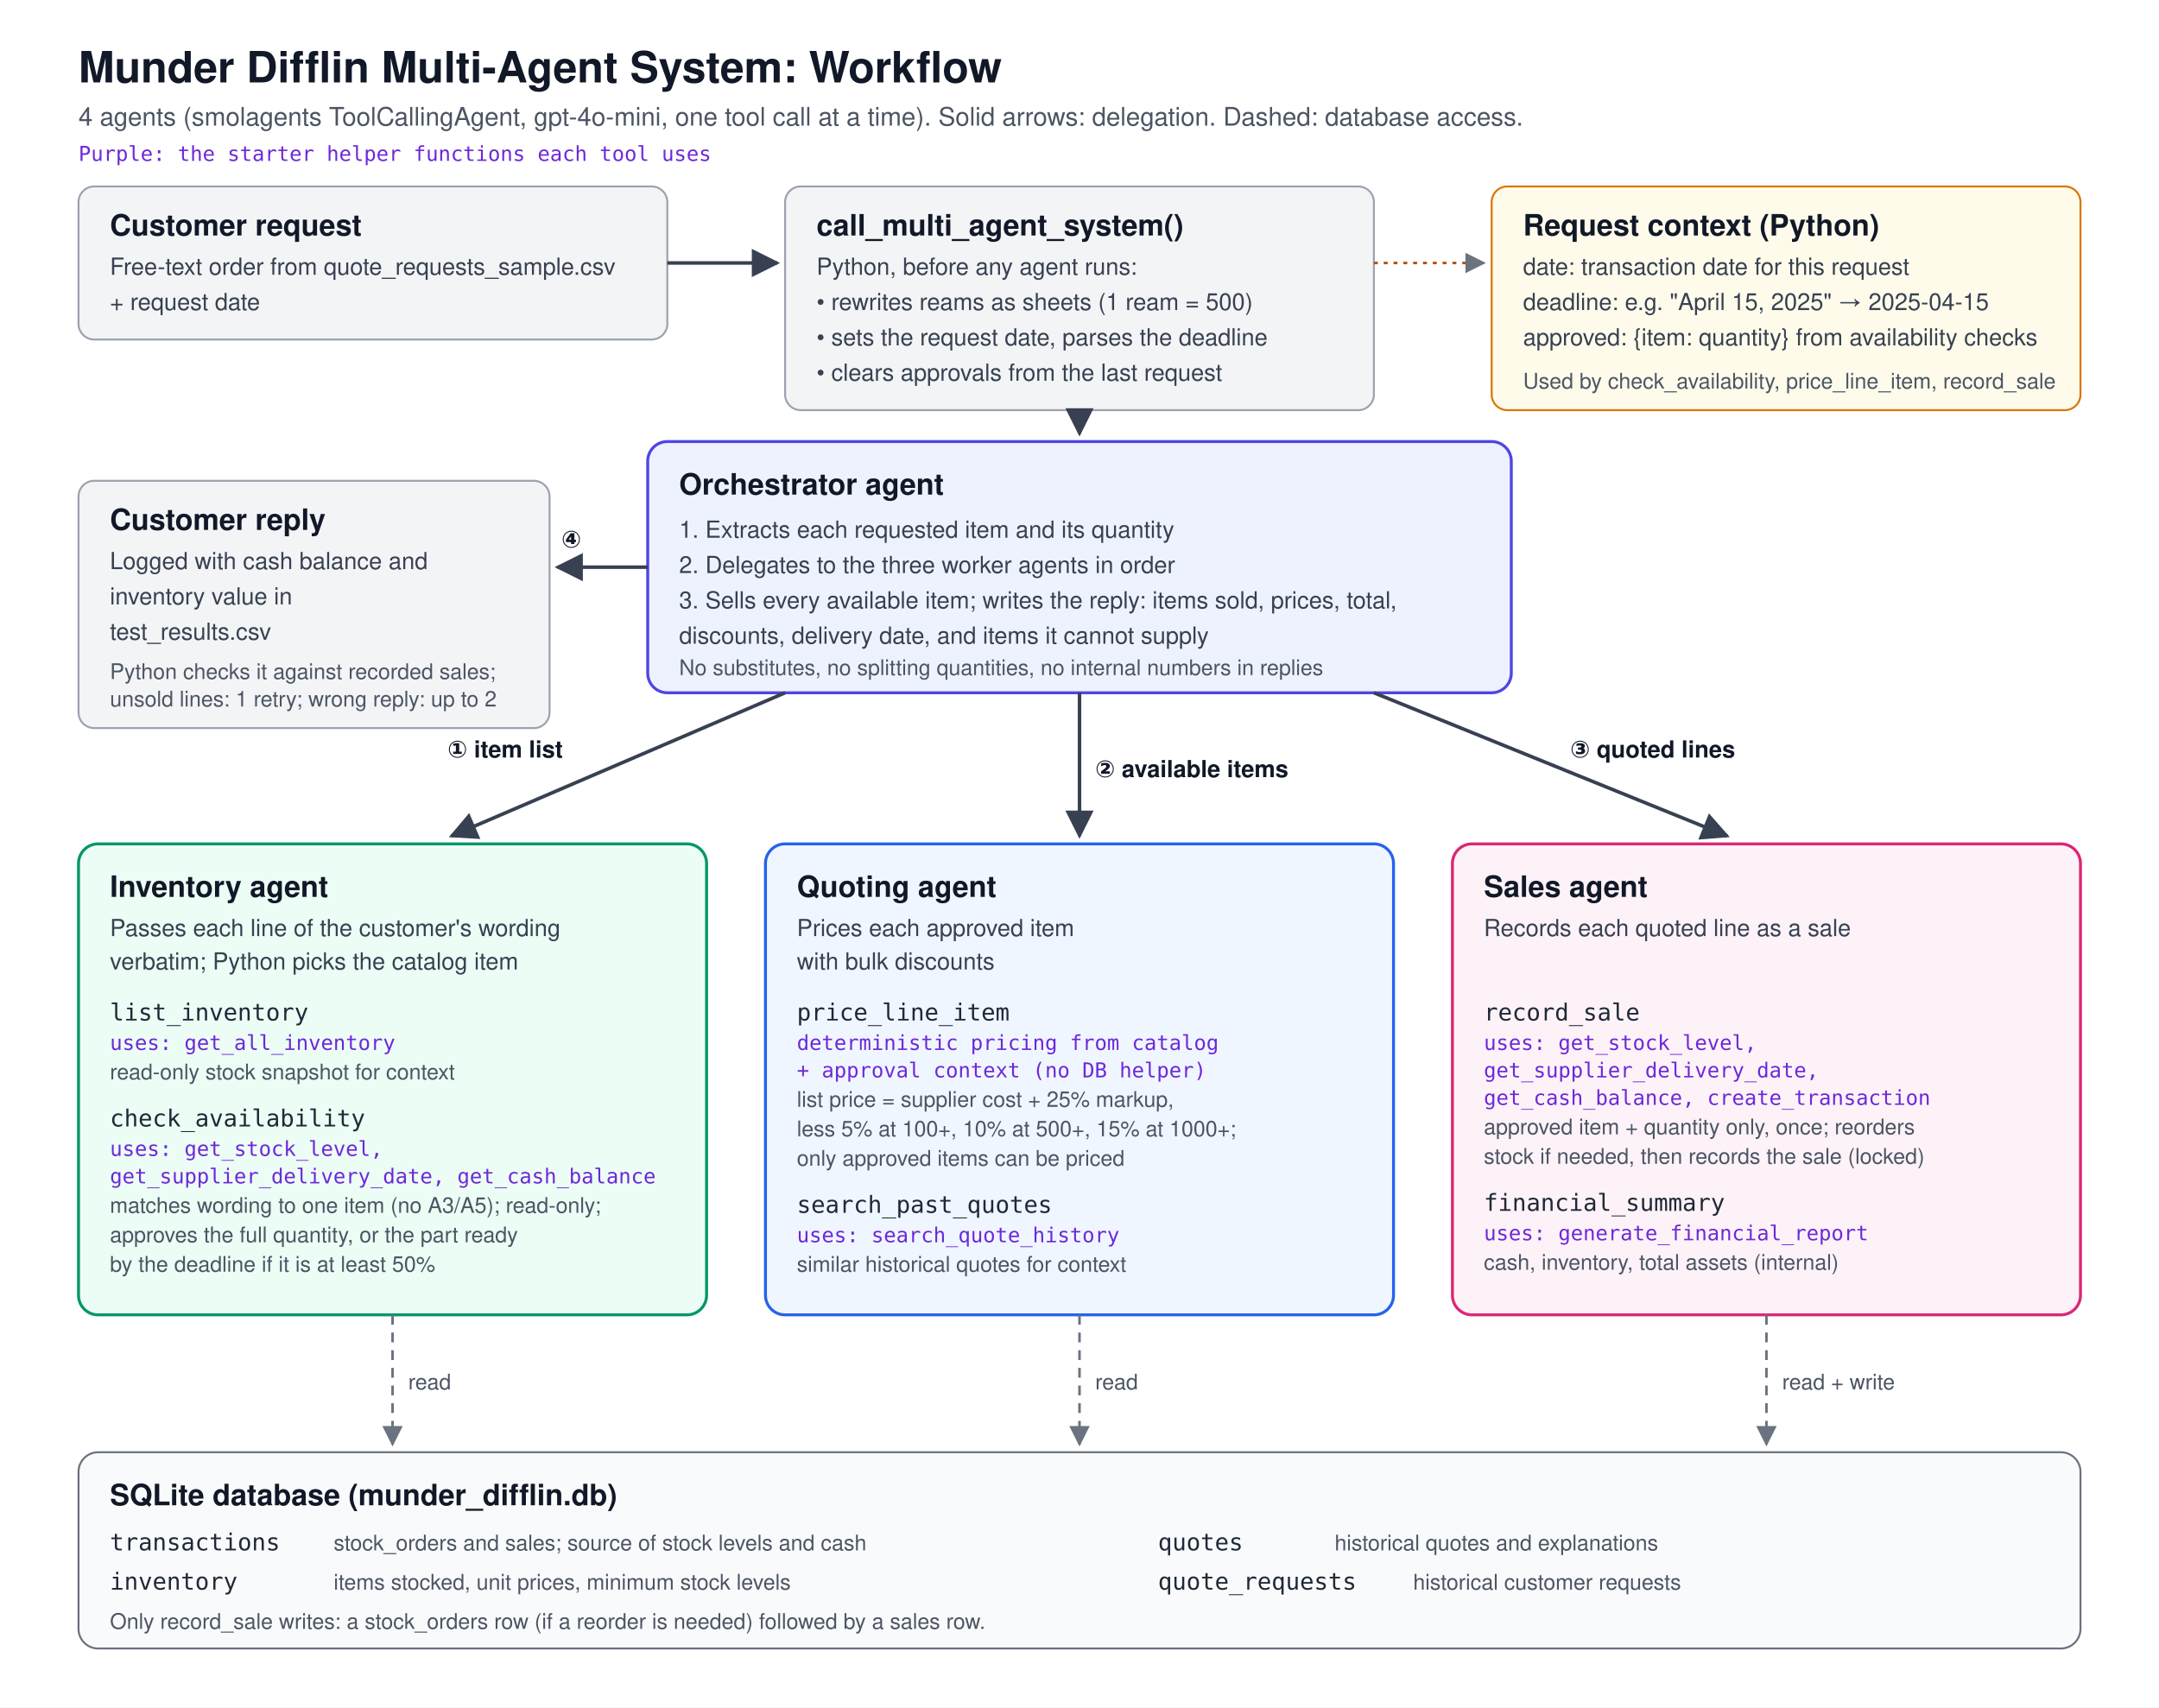
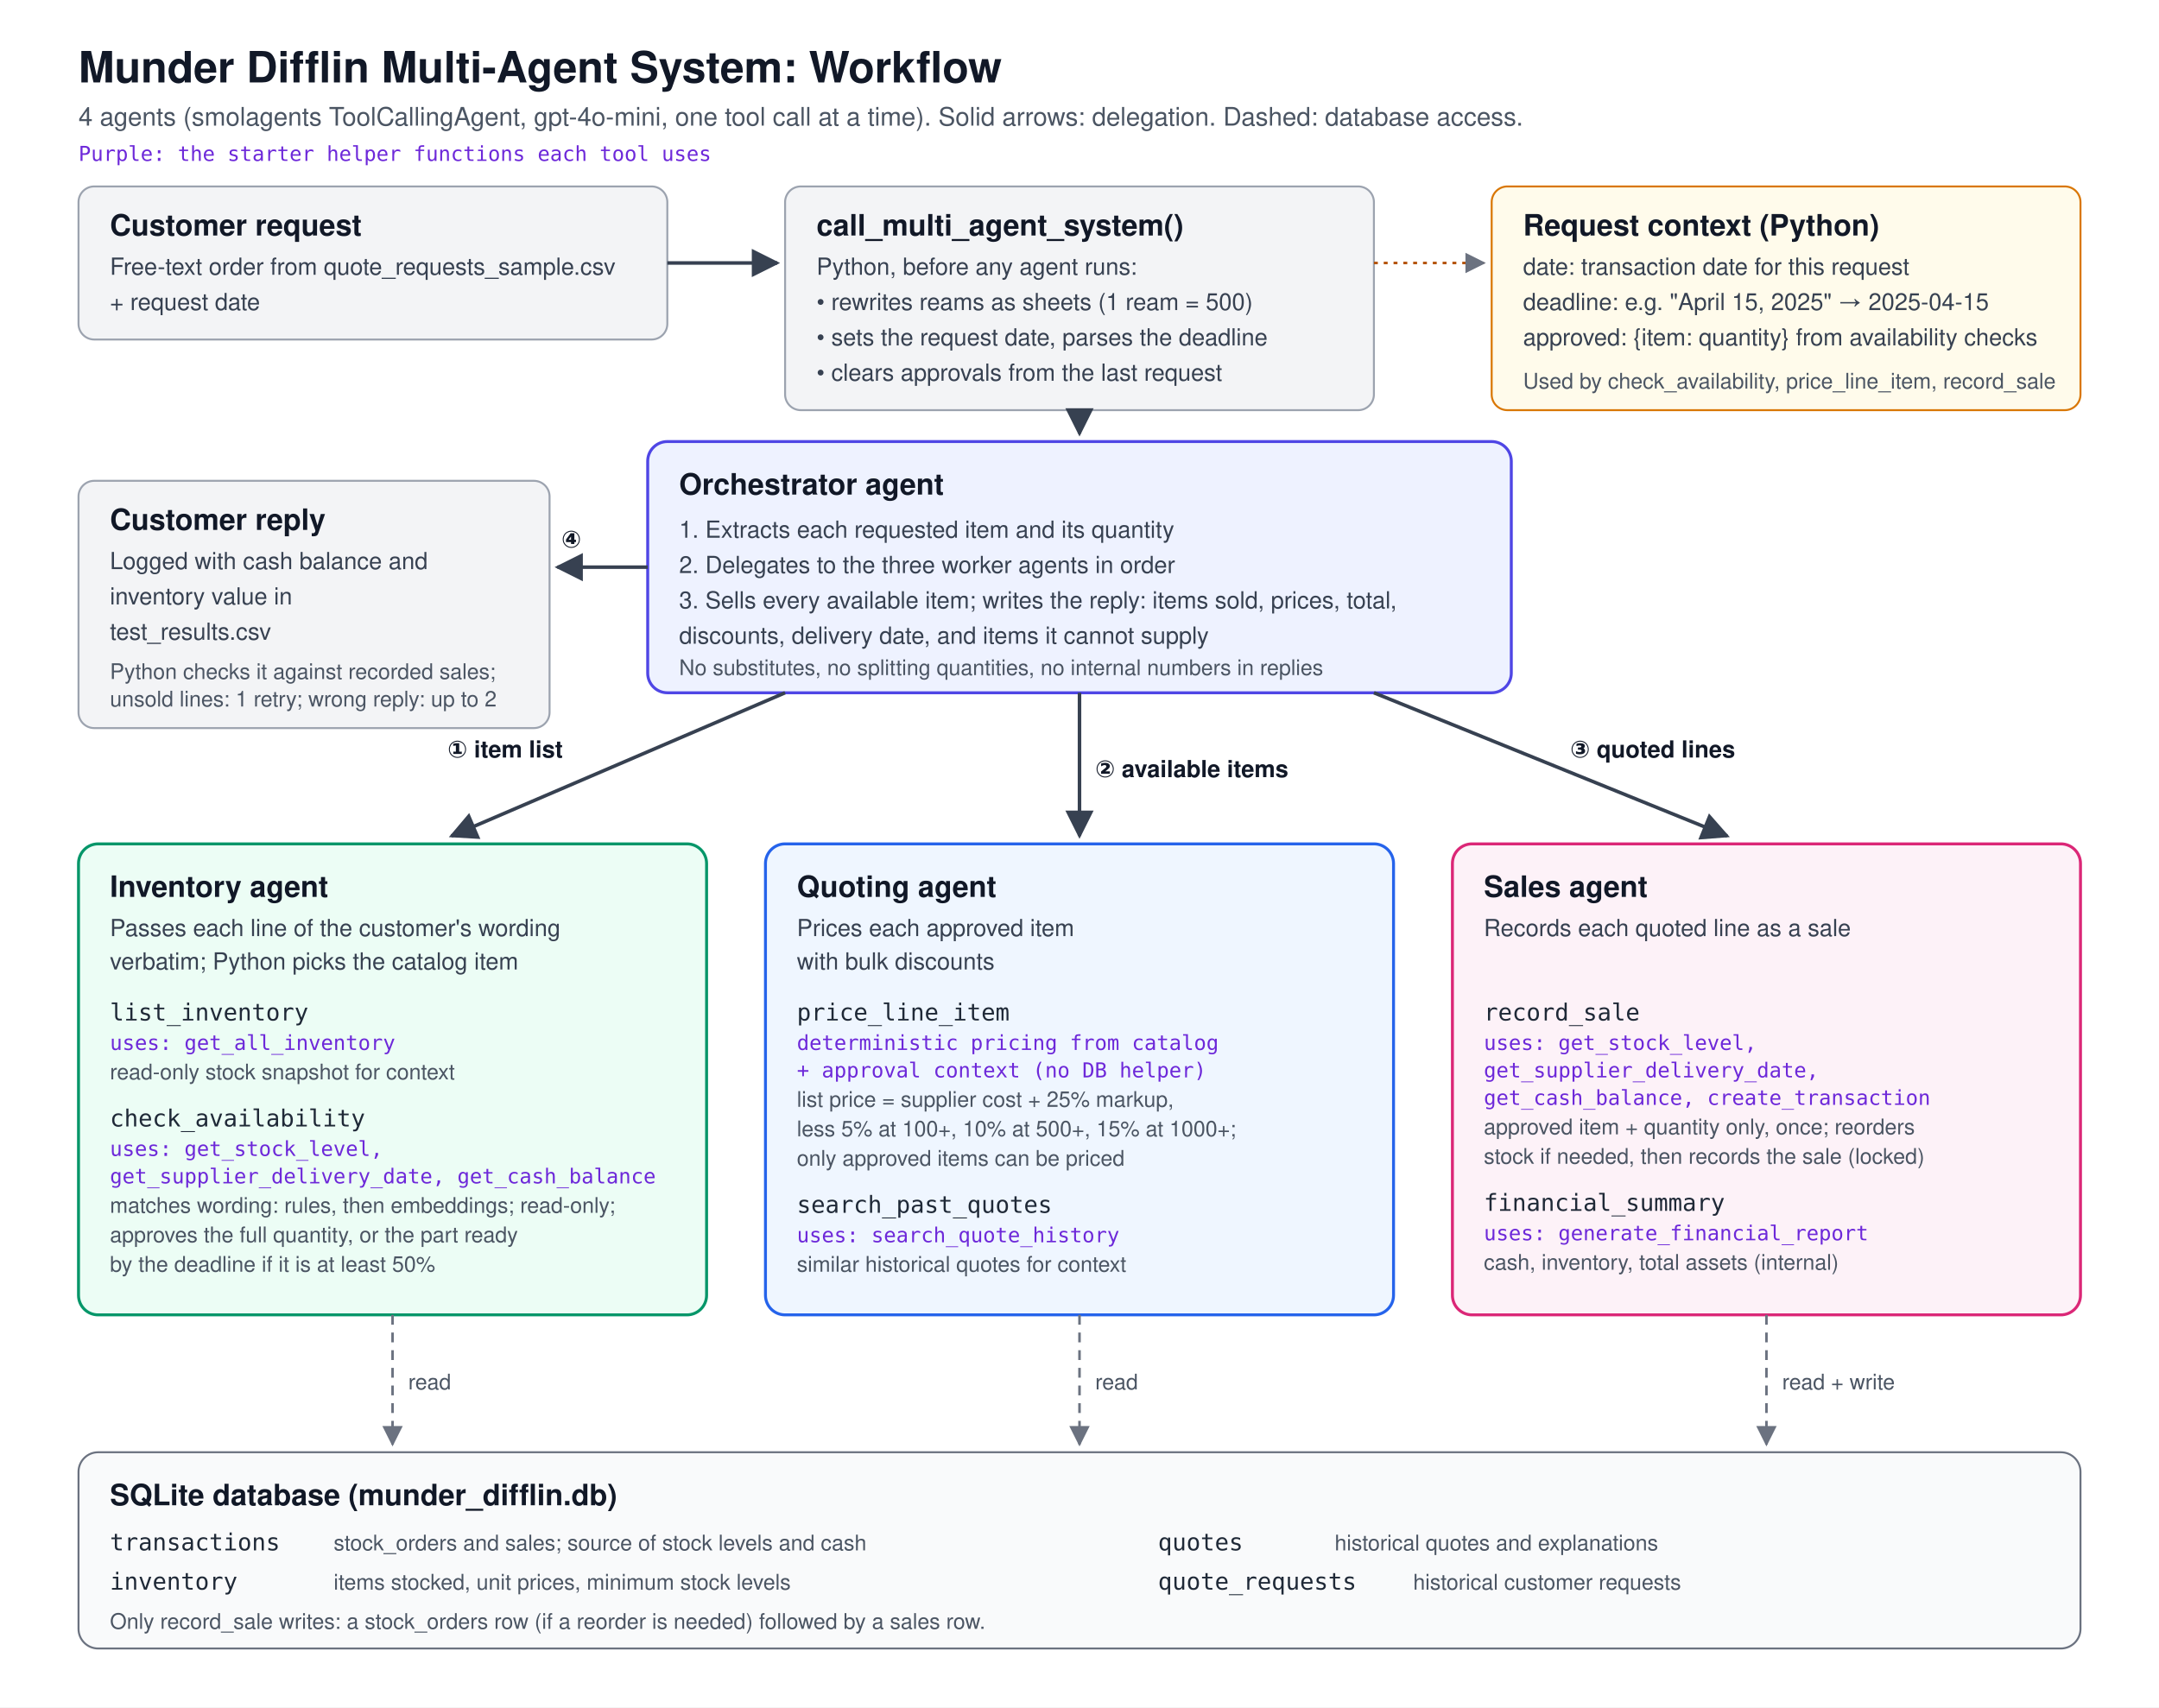
<svg xmlns="http://www.w3.org/2000/svg" width="1100" height="870" viewBox="0 0 1100 870" font-family="Helvetica, Arial, sans-serif">
  <defs>
    <marker id="arrow" viewBox="0 0 10 10" refX="9" refY="5" markerWidth="8" markerHeight="8" orient="auto-start-reverse">
      <path d="M0,0 L10,5 L0,10 z" fill="#374151" />
    </marker>
    <marker id="arrow-db" viewBox="0 0 10 10" refX="9" refY="5" markerWidth="8" markerHeight="8" orient="auto-start-reverse">
      <path d="M0,0 L10,5 L0,10 z" fill="#6b7280" />
    </marker>
    <style>
      .title { font-size: 22px; font-weight: 700; fill: #111827; }
      .subtitle { font-size: 13px; fill: #4b5563; }
      .box-title { font-size: 15px; font-weight: 700; fill: #111827; }
      .box-text { font-size: 12px; fill: #374151; }
      .tool { font-size: 12px; fill: #1f2937; font-family: Menlo, Consolas, monospace; }
      .label { font-size: 12px; fill: #111827; font-weight: 600; }
      .small { font-size: 11px; fill: #4b5563; }
      .helper { font-size: 10.5px; fill: #6d28d9; font-family: Menlo, Consolas, monospace; }
      .flow { stroke: #374151; stroke-width: 1.8; fill: none; marker-end: url(#arrow); }
      .db { stroke: #6b7280; stroke-width: 1.3; fill: none; stroke-dasharray: 5 4; marker-end: url(#arrow-db); }
      .ctx { stroke: #b45309; stroke-width: 1.3; fill: none; stroke-dasharray: 2 3; marker-end: url(#arrow-db); }
    </style>
  </defs>
  <rect width="1100" height="870" fill="#ffffff" />
  <text x="40" y="42" class="title">Munder Difflin Multi-Agent System: Workflow</text>
  <text x="40" y="82" class="helper">Purple: the starter helper functions each tool uses</text>
  <text x="40" y="64" class="subtitle">4 agents (smolagents ToolCallingAgent, gpt-4o-mini, one tool call at a time). Solid arrows: delegation. Dashed: database access.</text>
  <rect x="40" y="95" width="300" height="78" rx="8" fill="#f3f4f6" stroke="#9ca3af" />
  <text x="56" y="120" class="box-title">Customer request</text>
  <text x="56" y="140" class="box-text">Free-text order from quote_requests_sample.csv</text>
  <text x="56" y="158" class="box-text">+ request date</text>
  <rect x="400" y="95" width="300" height="114" rx="8" fill="#f3f4f6" stroke="#9ca3af" />
  <text x="416" y="120" class="box-title">call_multi_agent_system()</text>
  <text x="416" y="140" class="box-text">Python, before any agent runs:</text>
  <text x="416" y="158" class="box-text">• rewrites reams as sheets (1 ream = 500)</text>
  <text x="416" y="176" class="box-text">• sets the request date, parses the deadline</text>
  <text x="416" y="194" class="box-text">• clears approvals from the last request</text>
  <path d="M340,134 L396,134" class="flow" />
  <rect x="760" y="95" width="300" height="114" rx="8" fill="#fffbeb" stroke="#d97706" />
  <text x="776" y="120" class="box-title">Request context (Python)</text>
  <text x="776" y="140" class="box-text">date: transaction date for this request</text>
  <text x="776" y="158" class="box-text">deadline: e.g. "April 15, 2025" → 2025-04-15</text>
  <text x="776" y="176" class="box-text">approved: {item: quantity} from availability checks</text>
  <text x="776" y="198" class="small" fill="#b45309">Used by check_availability, price_line_item, record_sale</text>
  <path d="M700,134 L756,134" class="ctx" />
  <rect x="330" y="225" width="440" height="128" rx="10" fill="#eef2ff" stroke="#4f46e5" stroke-width="1.5" />
  <text x="346" y="252" class="box-title">Orchestrator agent</text>
  <text x="346" y="274" class="box-text">1. Extracts each requested item and its quantity</text>
  <text x="346" y="292" class="box-text">2. Delegates to the three worker agents in order</text>
  <text x="346" y="310" class="box-text">3. Sells every available item; writes the reply: items sold, prices, total,</text>
  <text x="346" y="328" class="box-text">    discounts, delivery date, and items it cannot supply</text>
  <text x="346" y="344" class="small">No substitutes, no splitting quantities, no internal numbers in replies</text>
  <path d="M550,209 L550,221" class="flow" />
  <rect x="40" y="430" width="320" height="240" rx="10" fill="#ecfdf5" stroke="#059669" stroke-width="1.5" />
  <text x="56" y="457" class="box-title">Inventory agent</text>
  <text x="56" y="477" class="box-text">Passes each line of the customer's wording</text>
  <text x="56" y="494" class="box-text">verbatim; Python picks the catalog item</text>
  <text x="56" y="520" class="tool">list_inventory</text>
  <text x="56" y="535" class="helper">uses: get_all_inventory</text>
  <text x="56" y="550" class="small">read-only stock snapshot for context</text>
  <text x="56" y="574" class="tool">check_availability</text>
  <text x="56" y="589" class="helper">uses: get_stock_level,</text>
  <text x="56" y="603" class="helper">get_supplier_delivery_date, get_cash_balance</text>
-   <text x="56" y="618" class="small">matches wording to one item (no A3/A5); read-only;</text>
+   <text x="56" y="618" class="small">matches wording: rules, then embeddings; read-only;</text>
  <text x="56" y="633" class="small">approves the full quantity, or the part ready</text>
  <text x="56" y="648" class="small">by the deadline if it is at least 50%</text>
  <rect x="390" y="430" width="320" height="240" rx="10" fill="#eff6ff" stroke="#2563eb" stroke-width="1.5" />
  <text x="406" y="457" class="box-title">Quoting agent</text>
  <text x="406" y="477" class="box-text">Prices each approved item</text>
  <text x="406" y="494" class="box-text">with bulk discounts</text>
  <text x="406" y="520" class="tool">price_line_item</text>
  <text x="406" y="535" class="helper">deterministic pricing from catalog</text>
  <text x="406" y="549" class="helper">+ approval context (no DB helper)</text>
  <text x="406" y="564" class="small">list price = supplier cost + 25% markup,</text>
  <text x="406" y="579" class="small">less 5% at 100+, 10% at 500+, 15% at 1000+;</text>
  <text x="406" y="594" class="small">only approved items can be priced</text>
  <text x="406" y="618" class="tool">search_past_quotes</text>
  <text x="406" y="633" class="helper">uses: search_quote_history</text>
  <text x="406" y="648" class="small">similar historical quotes for context</text>
  <rect x="740" y="430" width="320" height="240" rx="10" fill="#fdf2f8" stroke="#db2777" stroke-width="1.5" />
  <text x="756" y="457" class="box-title">Sales agent</text>
  <text x="756" y="477" class="box-text">Records each quoted line as a sale</text>
  <text x="756" y="520" class="tool">record_sale</text>
  <text x="756" y="535" class="helper">uses: get_stock_level,</text>
  <text x="756" y="549" class="helper">get_supplier_delivery_date,</text>
  <text x="756" y="563" class="helper">get_cash_balance, create_transaction</text>
  <text x="756" y="578" class="small">approved item + quantity only, once; reorders</text>
  <text x="756" y="593" class="small">stock if needed, then records the sale (locked)</text>
  <text x="756" y="617" class="tool">financial_summary</text>
  <text x="756" y="632" class="helper">uses: generate_financial_report</text>
  <text x="756" y="647" class="small">cash, inventory, total assets (internal)</text>
  <path d="M400,353 L230,426" class="flow" />
  <text x="228" y="386" class="label">① item list</text>
  <path d="M550,353 L550,426" class="flow" />
  <text x="558" y="396" class="label">② available items</text>
  <path d="M700,353 L880,426" class="flow" />
  <text x="800" y="386" class="label">③ quoted lines</text>
  <rect x="40" y="740" width="1020" height="100" rx="10" fill="#f9fafb" stroke="#6b7280" />
  <text x="56" y="767" class="box-title">SQLite database (munder_difflin.db)</text>
  <text x="56" y="790" class="tool">transactions</text>
  <text x="170" y="790" class="small">stock_orders and sales; source of stock levels and cash</text>
  <text x="56" y="810" class="tool">inventory</text>
  <text x="170" y="810" class="small">items stocked, unit prices, minimum stock levels</text>
  <text x="590" y="790" class="tool">quotes</text>
  <text x="680" y="790" class="small">historical quotes and explanations</text>
  <text x="590" y="810" class="tool">quote_requests</text>
  <text x="720" y="810" class="small">historical customer requests</text>
  <text x="56" y="830" class="small">Only record_sale writes: a stock_orders row (if a reorder is needed) followed by a sales row.</text>
  <path d="M200,670 L200,736" class="db" />
  <text x="208" y="708" class="small">read</text>
  <path d="M550,670 L550,736" class="db" />
  <text x="558" y="708" class="small">read</text>
  <path d="M900,670 L900,736" class="db" />
  <text x="908" y="708" class="small">read + write</text>
  <rect x="40" y="245" width="240" height="126" rx="8" fill="#f3f4f6" stroke="#9ca3af" />
  <text x="56" y="270" class="box-title">Customer reply</text>
  <text x="56" y="290" class="box-text">Logged with cash balance and</text>
  <text x="56" y="308" class="box-text">inventory value in</text>
  <text x="56" y="326" class="box-text">test_results.csv</text>
  <text x="56" y="346" class="small">Python checks it against recorded sales;</text>
  <text x="56" y="360" class="small">unsold lines: 1 retry; wrong reply: up to 2</text>
  <path d="M330,289 L284,289" class="flow" />
  <text x="286" y="279" class="label">④</text>
</svg>
